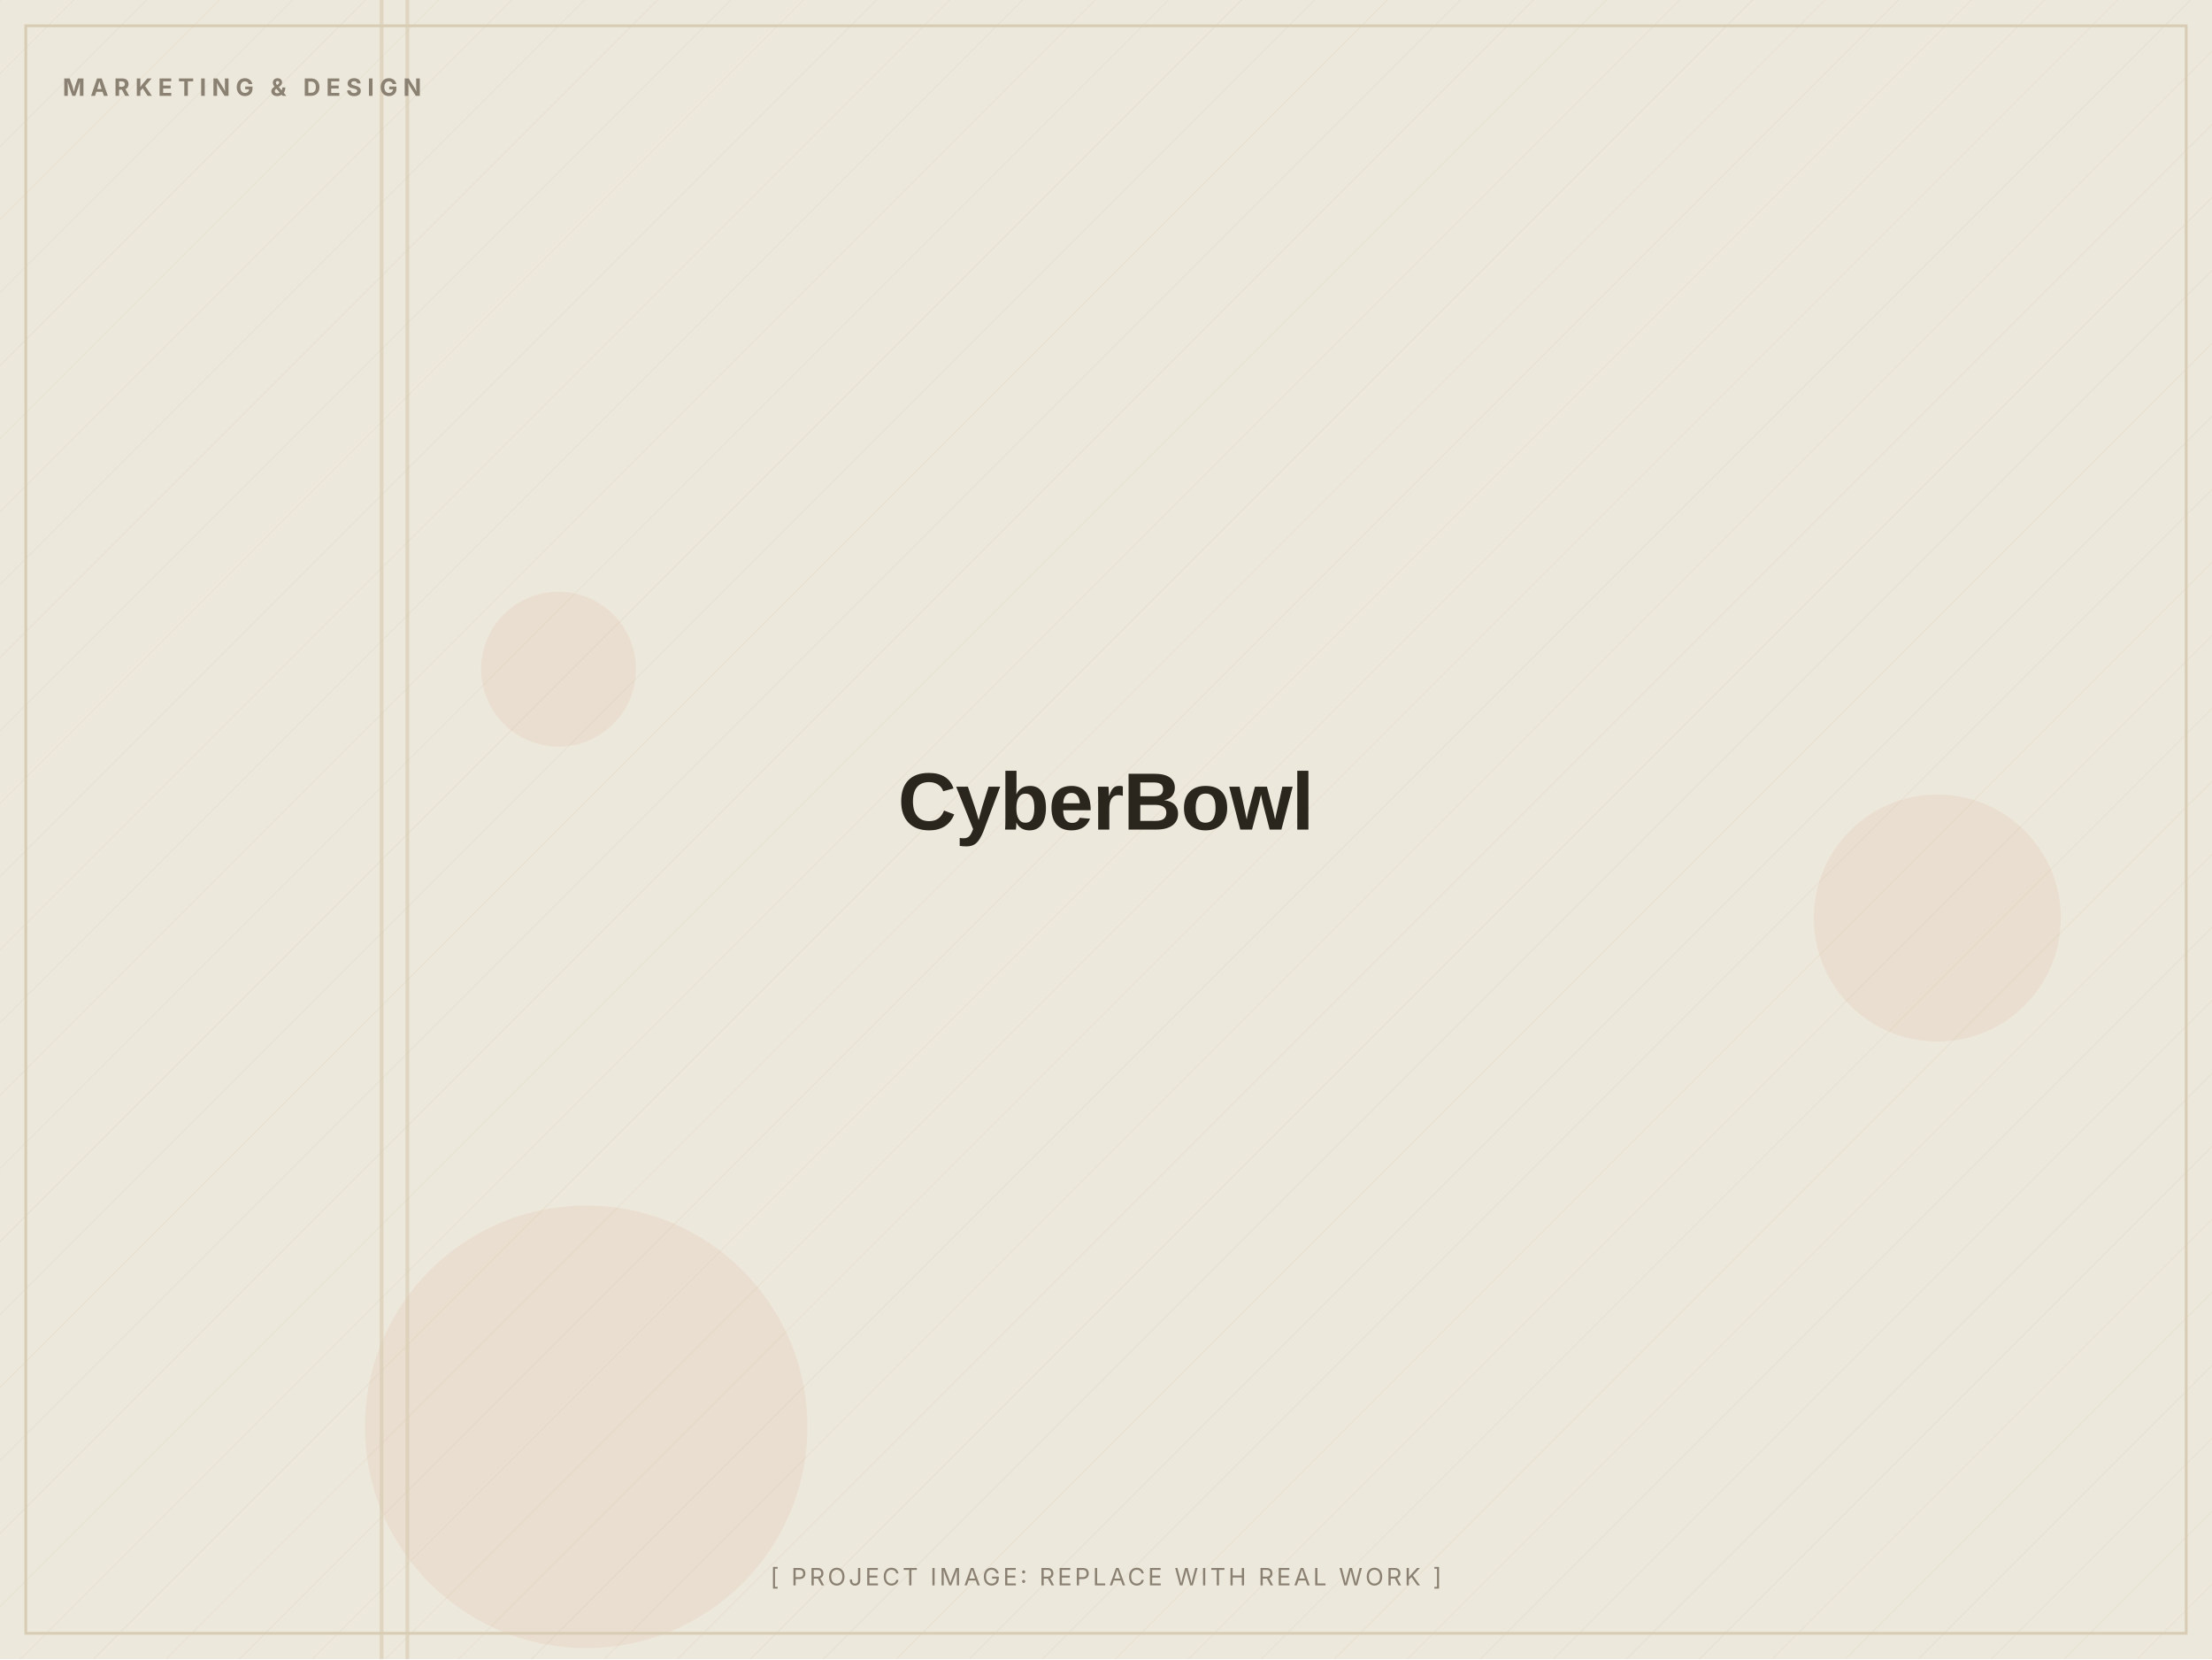
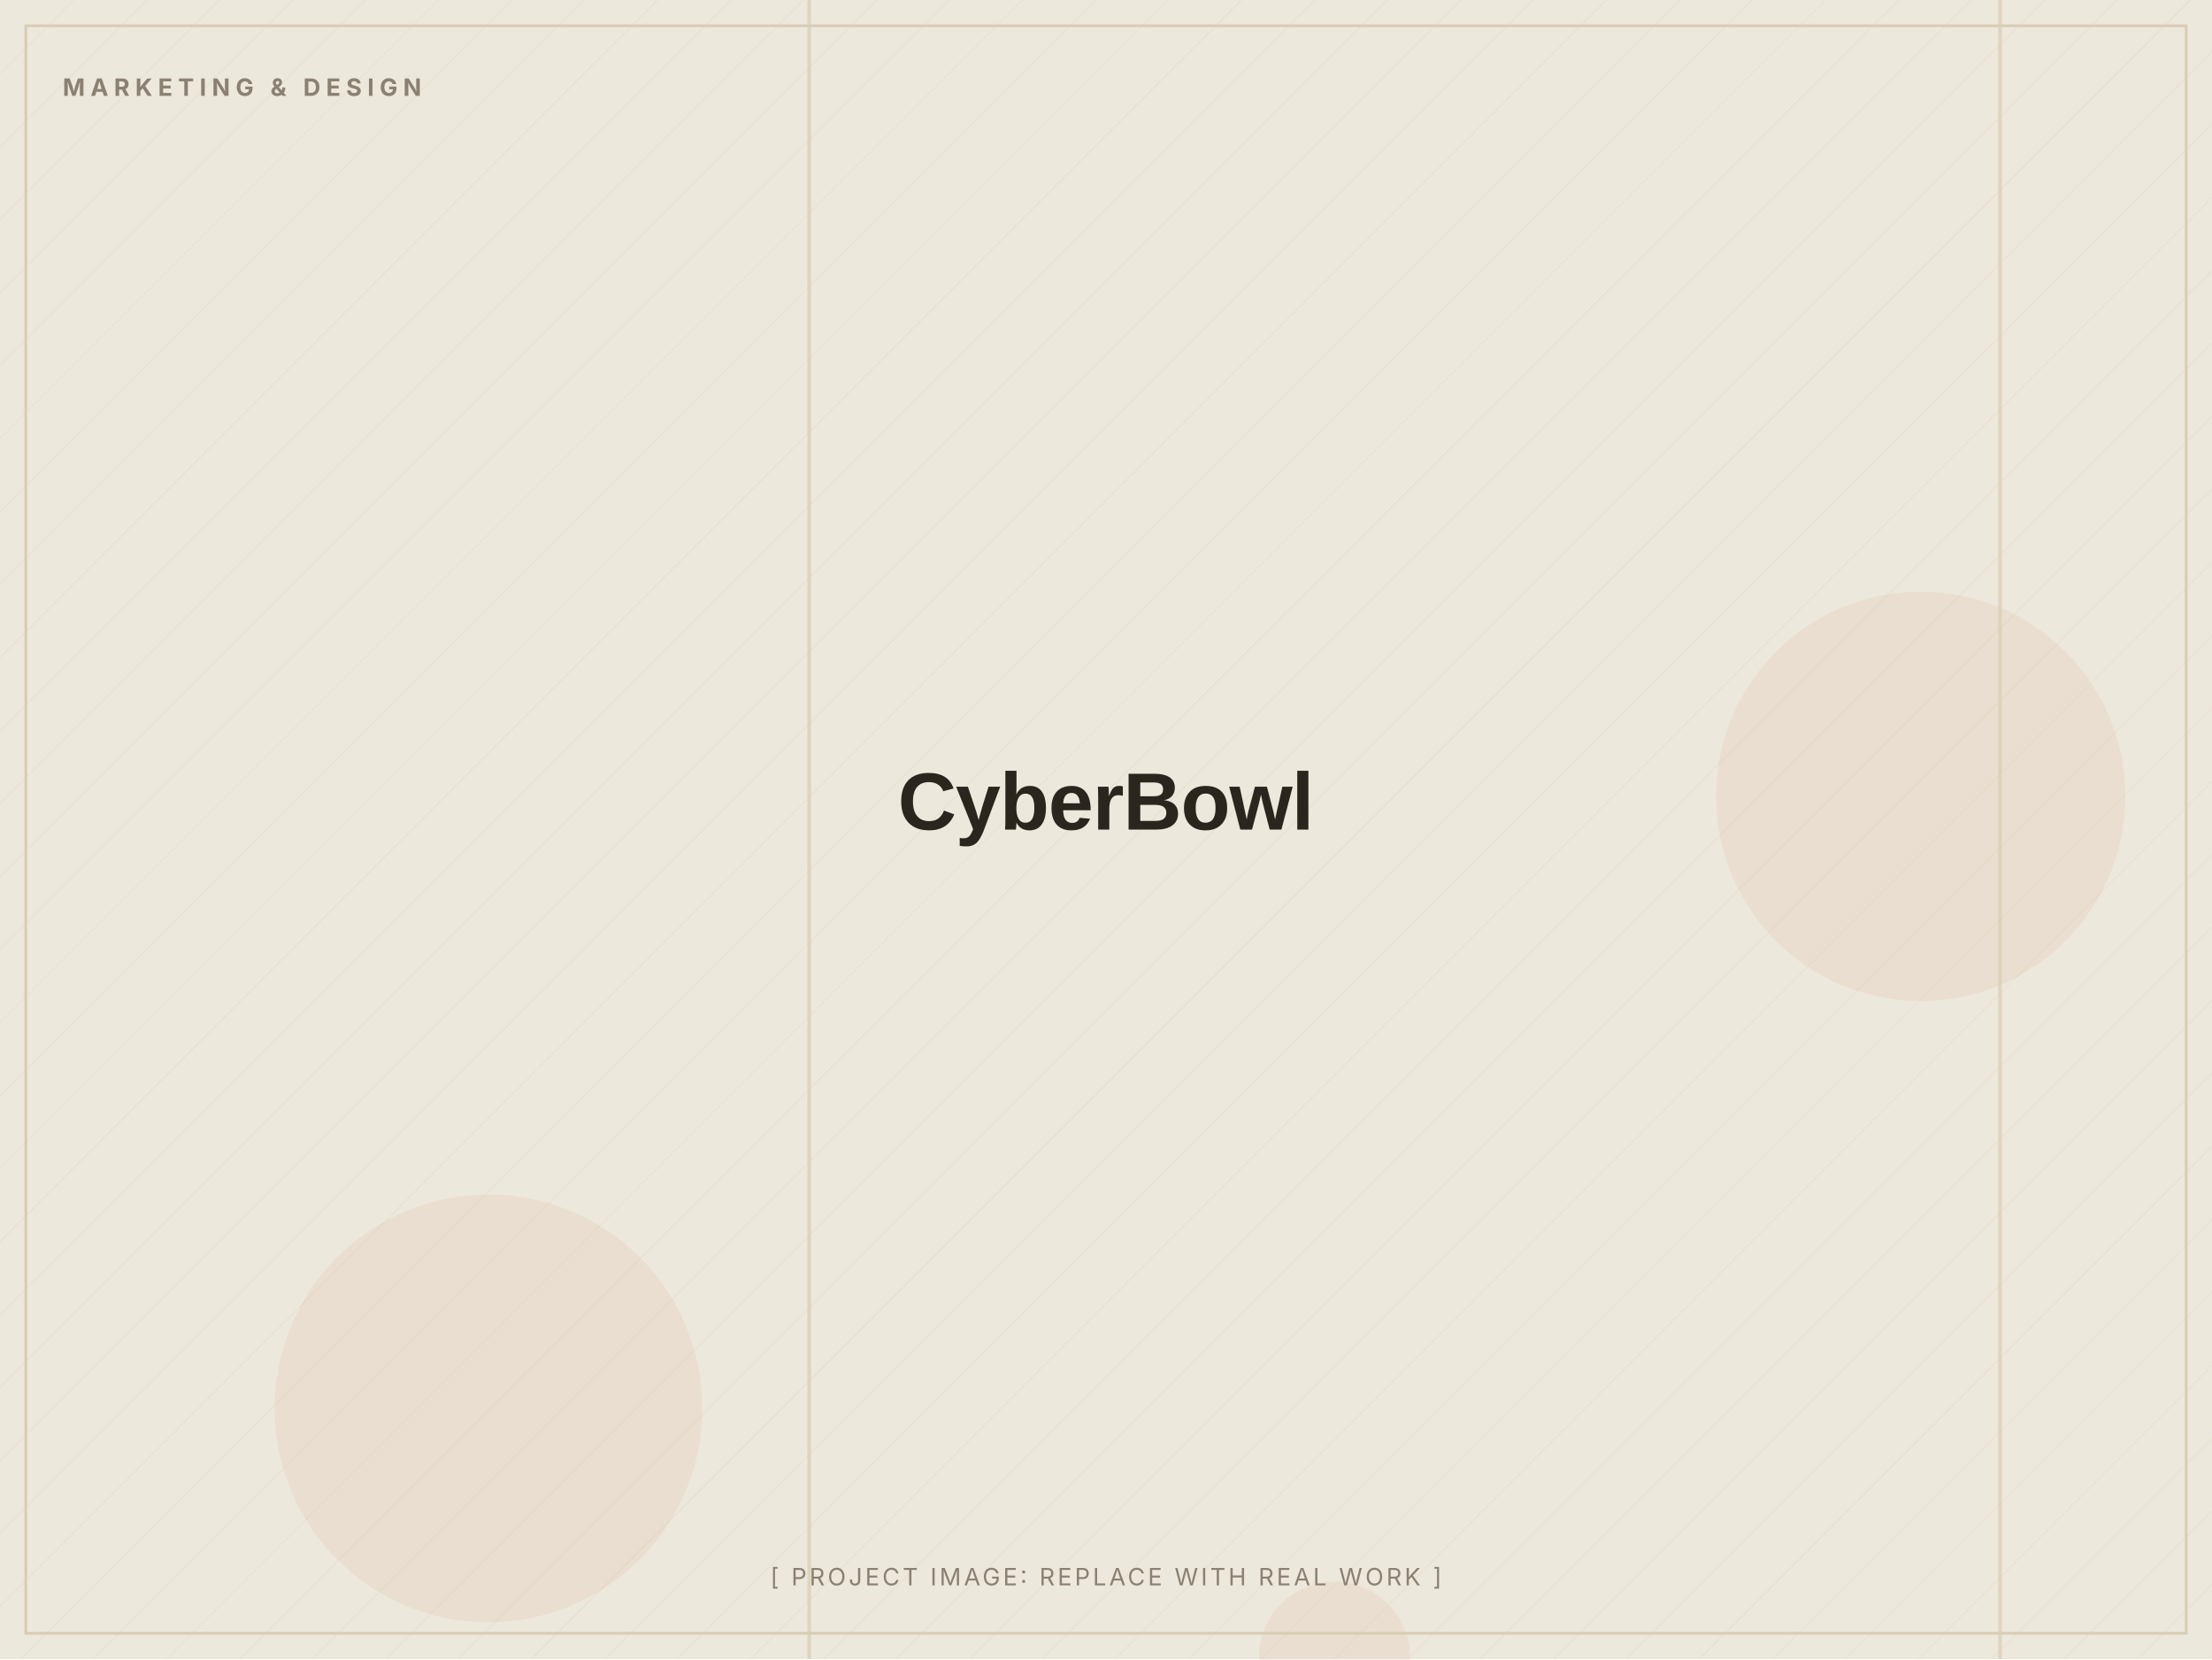
<svg xmlns="http://www.w3.org/2000/svg" width="1200" height="900" viewBox="0 0 1200 900" role="img" aria-label="CyberBowl (placeholder image)">
  <defs>
    <pattern id="d" width="28" height="28" patternUnits="userSpaceOnUse" patternTransform="rotate(45)">
      <line x1="0" y1="0" x2="0" y2="28" stroke="#D8CDB4" stroke-width="1" opacity="0.5" />
    </pattern>
  </defs>
  <rect width="1200" height="900" fill="#EDE8DC" />
  <rect width="1200" height="900" fill="url(#d)" opacity="0.55" />
-   <circle cx="303" cy="363" r="42" fill="#C2410C" opacity="0.06" />
-   <circle cx="1051" cy="498" r="67" fill="#C2410C" opacity="0.06" />
-   <circle cx="318" cy="774" r="120" fill="#C2410C" opacity="0.06" />
-   <rect x="220" y="0" width="2" height="900" fill="#D8CDB4" opacity="0.7" />
-   <rect x="206" y="0" width="2" height="900" fill="#D8CDB4" opacity="0.7" />
+   <circle cx="265" cy="764" r="116" fill="#C2410C" opacity="0.06" />
+   <circle cx="1042" cy="432" r="111" fill="#C2410C" opacity="0.06" />
+   <circle cx="724" cy="899" r="41" fill="#C2410C" opacity="0.06" />
+   <rect x="438" y="0" width="2" height="900" fill="#D8CDB4" opacity="0.7" />
+   <rect x="1084" y="0" width="2" height="900" fill="#D8CDB4" opacity="0.7" />
  <rect x="14" y="14" width="1172" height="872" fill="none" stroke="#D8CDB4" stroke-width="1.5" />
  <text x="34" y="52" font-family="Inter, Arial, sans-serif" font-weight="700" font-size="13" letter-spacing="3" fill="#8A8172">MARKETING &amp; DESIGN</text>
  <text x="600.0" y="450.0" text-anchor="middle" font-family="Archivo, Arial, sans-serif" font-weight="800" font-size="44" letter-spacing="-0.5" fill="#2A251D">CyberBowl</text>
  <text x="600.0" y="860" text-anchor="middle" font-family="Inter, Arial, sans-serif" font-size="13" letter-spacing="1.5" fill="#8A8172">[ PROJECT IMAGE: REPLACE WITH REAL WORK ]</text>
</svg>
